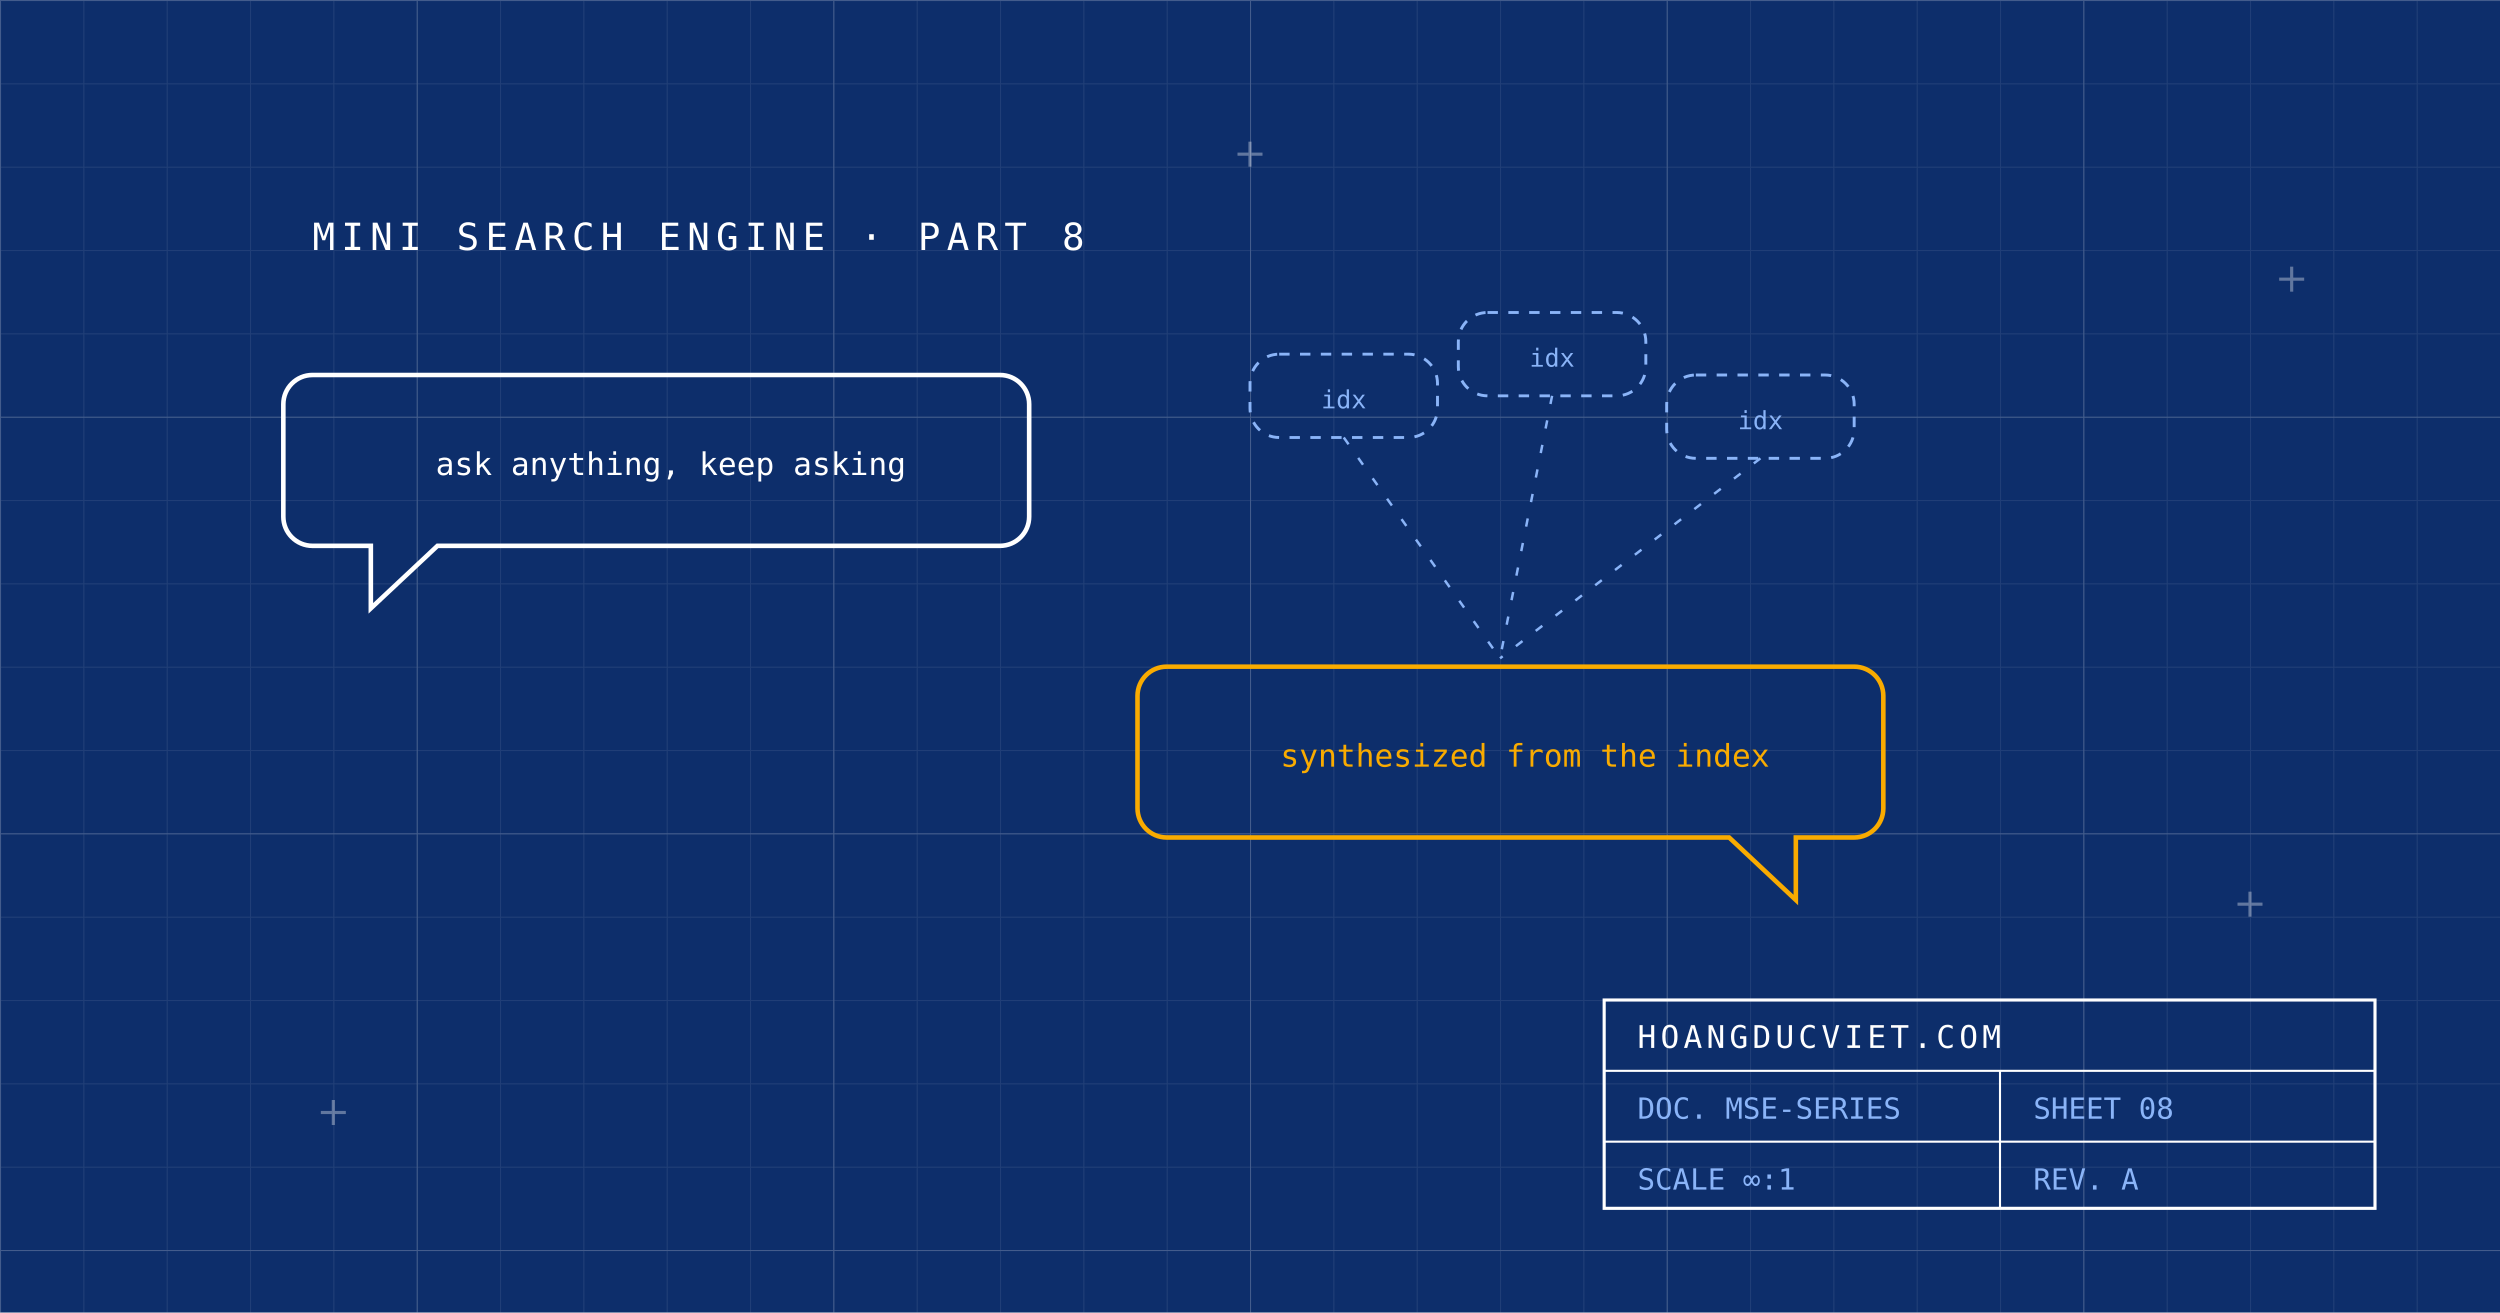
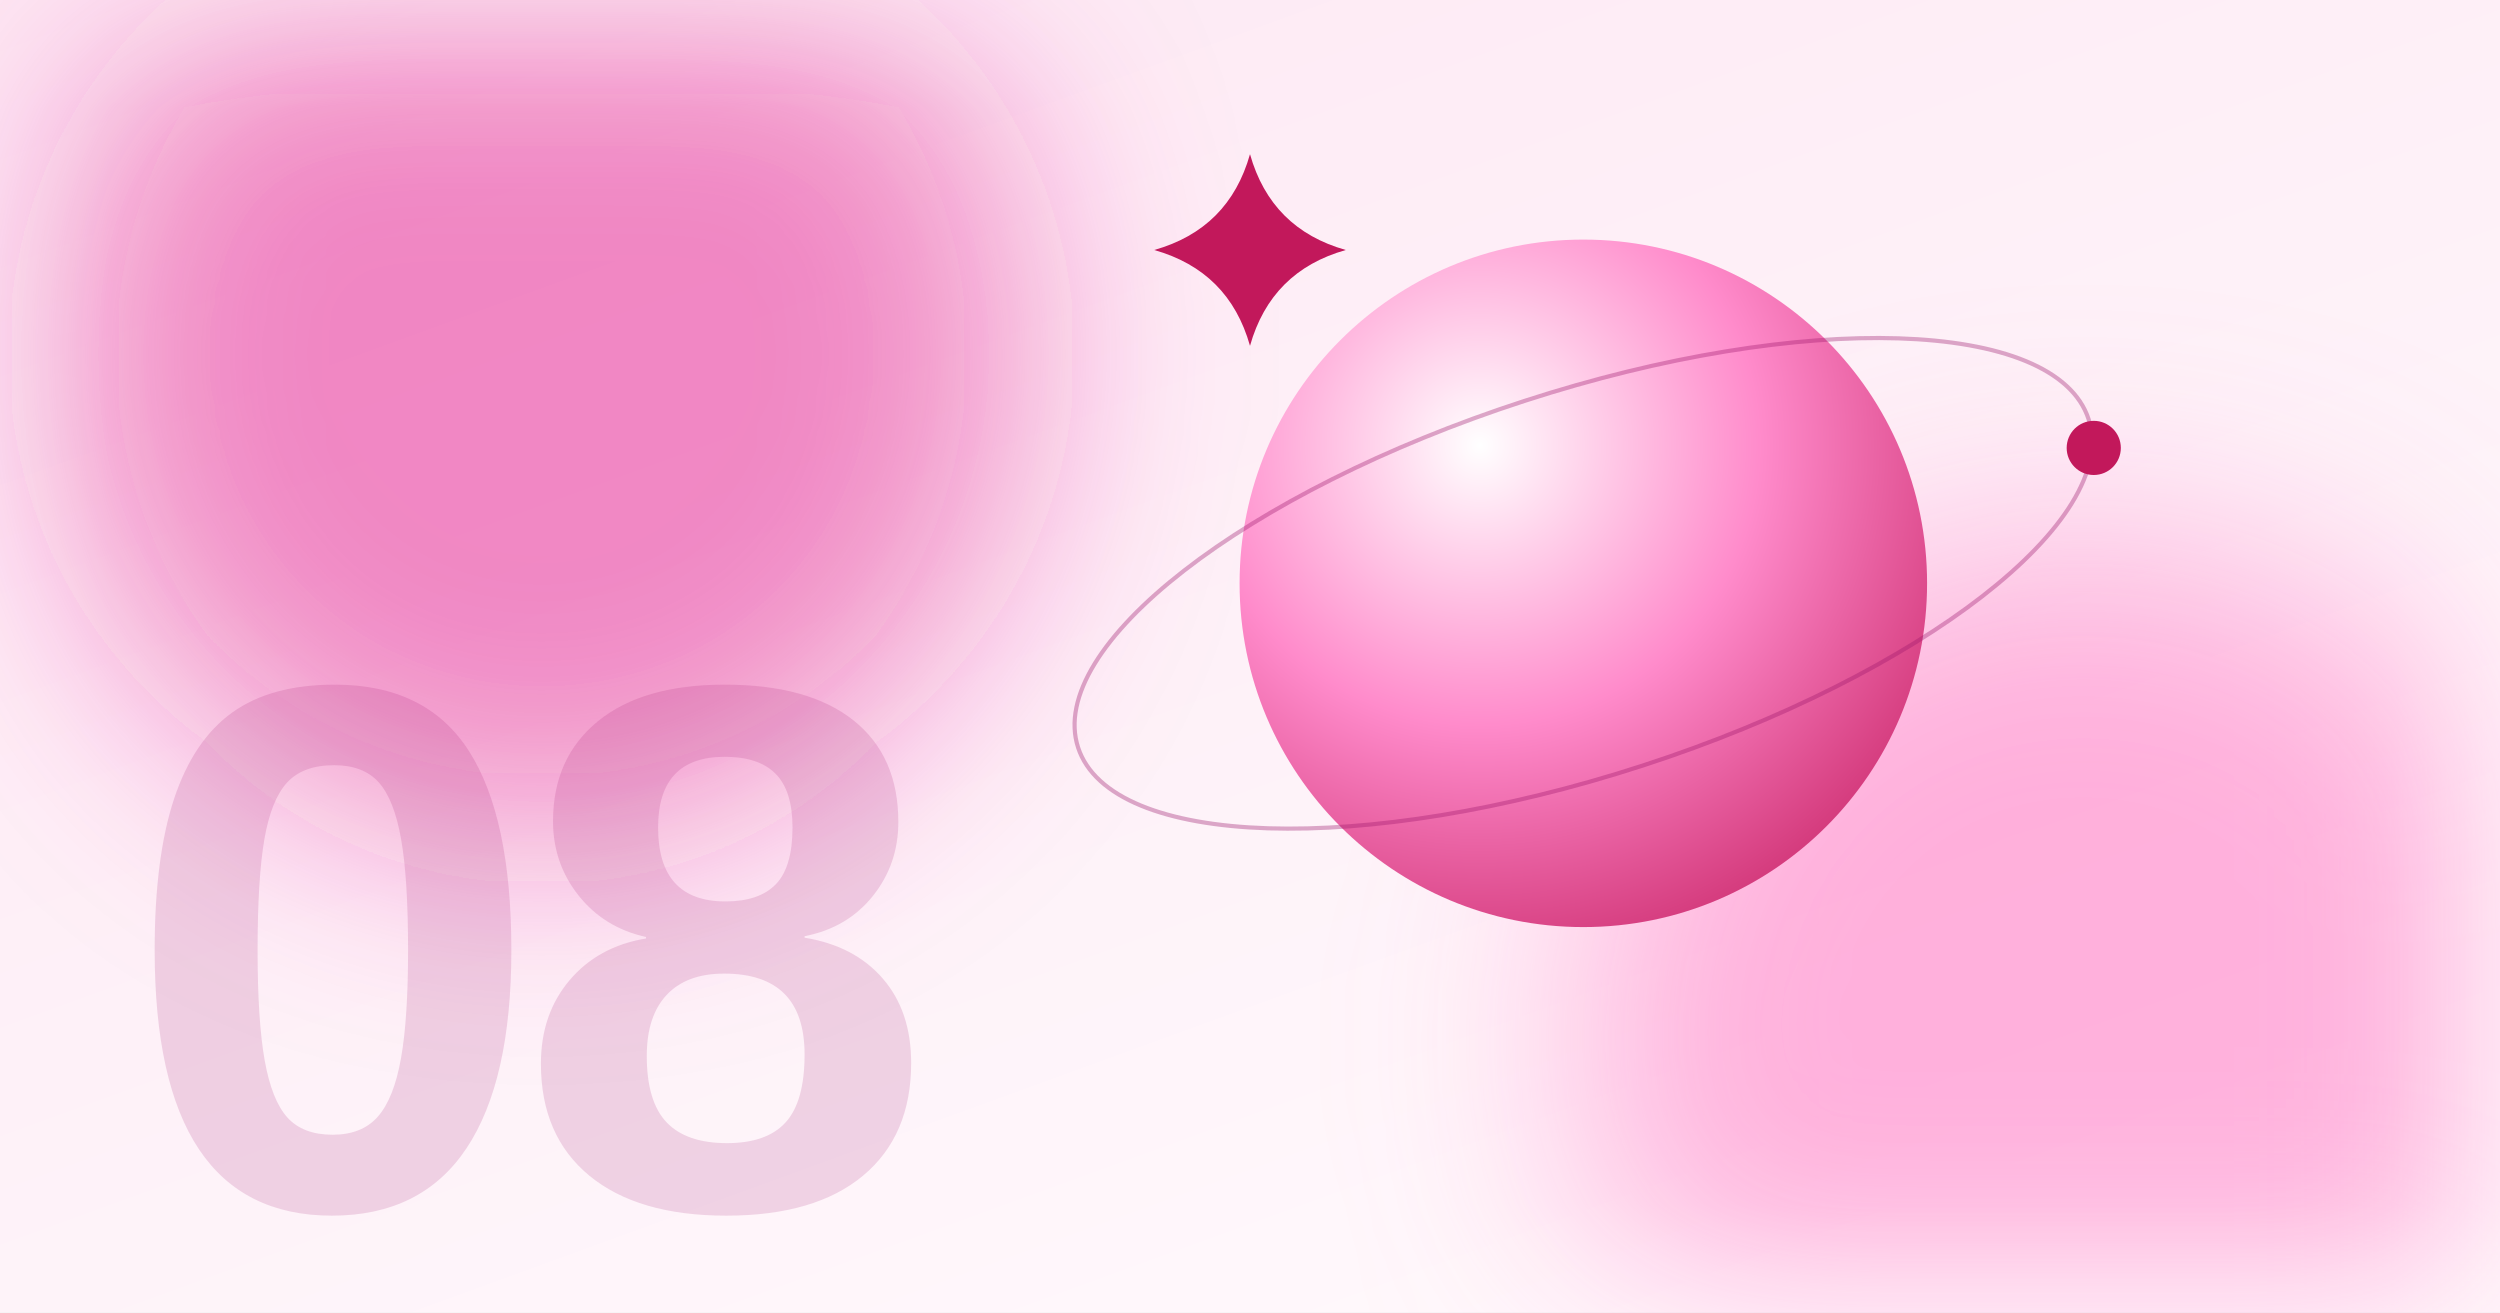
- <svg xmlns="http://www.w3.org/2000/svg" viewBox="0 0 1200 630" font-family="'JetBrains Mono', Consolas, monospace">
+ <svg xmlns="http://www.w3.org/2000/svg" viewBox="0 0 1200 630" font-family="Arial, Helvetica, sans-serif">
  <defs>
-     <pattern id="g1" width="40" height="40" patternUnits="userSpaceOnUse">
-       <path d="M 40 0 L 0 0 0 40" fill="none" stroke="#FFFFFF" stroke-opacity="0.08" stroke-width="1" />
-     </pattern>
-     <pattern id="g2" width="200" height="200" patternUnits="userSpaceOnUse">
-       <path d="M 200 0 L 0 0 0 200" fill="none" stroke="#FFFFFF" stroke-opacity="0.16" stroke-width="1" />
-     </pattern>
-     <marker id="arr" viewBox="0 0 10 10" refX="8" refY="5" markerWidth="7" markerHeight="7" orient="auto-start-reverse">
-       <path d="M0,1 L8,5 L0,9" stroke="#FFFFFF" stroke-width="1.6" fill="none" />
-     </marker>
-     <marker id="arrb" viewBox="0 0 10 10" refX="8" refY="5" markerWidth="7" markerHeight="7" orient="auto-start-reverse">
-       <path d="M0,1 L8,5 L0,9" stroke="#8AB4F8" stroke-width="1.4" fill="none" />
-     </marker>
+     <linearGradient id="bg" x1="0" y1="0" x2="0.7" y2="1">
+       <stop offset="0" stop-color="#FDE7F3" />
+       <stop offset="1" stop-color="#FFF9FC" />
+     </linearGradient>
+     <filter id="soft" x="-60%" y="-60%" width="220%" height="220%">
+       <feGaussianBlur stdDeviation="55" />
+     </filter>
+     <filter id="softer" x="-80%" y="-80%" width="260%" height="260%">
+       <feGaussianBlur stdDeviation="26" />
+     </filter>
+     <radialGradient id="mse8" cx="0.35" cy="0.3" r="0.9">
+       <stop offset="0" stop-color="#FFFFFF" />
+       <stop offset="0.45" stop-color="#FF8BCB" />
+       <stop offset="1" stop-color="#C2185B" />
+     </radialGradient>
    <style>
-       .march { stroke-dasharray: 10 8; animation: march 4s linear infinite; }
-       .tmarch { stroke-dasharray: 4 8; animation: march 6s linear infinite; }
-       @keyframes march { to { stroke-dashoffset: -72; } }
-       .p1, .p2, .p3 { animation: pulse 3.6s ease-in-out infinite; }
-       .p2 { animation-delay: 1.2s; }
-       .p3 { animation-delay: 2.4s; }
-       @keyframes pulse { 0%, 100% { opacity: 0.45; } 18% { opacity: 1; } 36% { opacity: 0.45; } }
-       .glow { animation: glow 3.6s ease-in-out infinite; }
-       @keyframes glow { 0%, 100% { opacity: 0.75; } 50% { opacity: 1; } }
+       .drift1 { animation: d1 18s ease-in-out infinite alternate; }
+       .drift2 { animation: d2 24s ease-in-out infinite alternate; }
+       @keyframes d1 { to { transform: translate(22px, -16px); } }
+       @keyframes d2 { to { transform: translate(-18px, 14px); } }
+       .float { animation: fl 12s ease-in-out infinite alternate; }
+       @keyframes fl { to { transform: translateY(-12px); } }
+       .spin { animation: sp 60s linear infinite; }
+       @keyframes sp { to { transform: rotate(360deg); } }
+       .sparkle { animation: sk 6s ease-in-out infinite alternate; }
+       @keyframes sk { from { transform: scale(0.94); } to { transform: scale(1.08); } }
      @media (prefers-reduced-motion: reduce) { * { animation: none !important; } }
</style>
  </defs>
-   <rect width="1200" height="630" fill="#0D2E6B" />
-   <rect width="1200" height="630" fill="url(#g1)" />
-   <rect width="1200" height="630" fill="url(#g2)" />
-   <g stroke="#FFFFFF" stroke-opacity="0.35" stroke-width="1.5">
-     <path d="M594 74 h12 M600 68 v12" />
-     <path d="M1074 434 h12 M1080 428 v12" />
-     <path d="M154 534 h12 M160 528 v12" />
-     <path d="M1094 134 h12 M1100 128 v12" />
+   <rect width="1200" height="630" fill="url(#bg)" />
+   <circle class="drift1" cx="260" cy="170" r="230" fill="#E52592" fill-opacity="0.5" filter="url(#soft)" />
+   <circle class="drift2" cx="1000" cy="500" r="240" fill="#FF8BCB" fill-opacity="0.65" filter="url(#soft)" />
+   <circle cx="760" cy="280" r="165" fill="url(#mse8)" />
+   <g class="spin" style="transform-origin:760px 280px">
+     <ellipse cx="760" cy="280" rx="255" ry="92" fill="none" stroke="#9C166B" stroke-opacity="0.35" stroke-width="2" transform="rotate(-18 760 280)" />
+     <circle cx="1005" cy="215" r="13" fill="#C2185B" />
  </g>
-   <text x="150" y="120" font-size="18" fill="#FFFFFF" letter-spacing="3">MINI SEARCH ENGINE · PART 8</text>
-   <path d="M150 180 h330 a14 14 0 0 1 14 14 v54 a14 14 0 0 1 -14 14 h-270 l-32 30 v-30 h-28 a14 14 0 0 1 -14 -14 v-54 a14 14 0 0 1 14 -14 z" fill="none" stroke="#FFFFFF" stroke-width="2.2" />
-   <text x="322" y="228" text-anchor="middle" font-size="15" fill="#FFFFFF">ask anything, keep asking</text>
-   <path d="M560 320 h330 a14 14 0 0 1 14 14 v54 a14 14 0 0 1 -14 14 h-28 v30 l-32 -30 h-270 a14 14 0 0 1 -14 -14 v-54 a14 14 0 0 1 14 -14 z" fill="none" stroke="#F9AB00" stroke-width="2.2" />
-   <text x="732" y="368" text-anchor="middle" font-size="15" fill="#F9AB00">synthesized from the index</text>
-   <rect x="600" y="170" width="90" height="40" rx="14" fill="none" stroke="#8AB4F8" stroke-width="1.4" stroke-dasharray="5 5" />
-   <text x="645.0" y="196.0" text-anchor="middle" font-size="12" fill="#8AB4F8">idx</text>
-   <line class="tmarch" x1="645" y1="210" x2="720" y2="316" stroke="#8AB4F8" stroke-width="1.2" />
-   <rect x="700" y="150" width="90" height="40" rx="14" fill="none" stroke="#8AB4F8" stroke-width="1.4" stroke-dasharray="5 5" />
-   <text x="745.0" y="176.0" text-anchor="middle" font-size="12" fill="#8AB4F8">idx</text>
-   <line class="tmarch" x1="745" y1="190" x2="720" y2="316" stroke="#8AB4F8" stroke-width="1.2" />
-   <rect x="800" y="180" width="90" height="40" rx="14" fill="none" stroke="#8AB4F8" stroke-width="1.4" stroke-dasharray="5 5" />
-   <text x="845.0" y="206.0" text-anchor="middle" font-size="12" fill="#8AB4F8">idx</text>
-   <line class="tmarch" x1="845" y1="220" x2="720" y2="316" stroke="#8AB4F8" stroke-width="1.2" />
-   <g>
-     <rect x="770" y="480" width="370" height="100" fill="none" stroke="#FFFFFF" stroke-width="1.5" />
-     <line x1="770" y1="514" x2="1140" y2="514" stroke="#FFFFFF" stroke-width="1" />
-     <line x1="770" y1="548" x2="1140" y2="548" stroke="#FFFFFF" stroke-width="1" />
-     <line x1="960" y1="514" x2="960" y2="580" stroke="#FFFFFF" stroke-width="1" />
-     <text x="786" y="503" font-size="15" fill="#FFFFFF" letter-spacing="2">HOANGDUCVIET.COM</text>
-     <text x="786" y="537" font-size="14" fill="#8AB4F8">DOC. MSE-SERIES</text>
-     <text x="976" y="537" font-size="14" fill="#8AB4F8">SHEET 08</text>
-     <text x="786" y="571" font-size="14" fill="#8AB4F8">SCALE ∞:1</text>
-     <text x="976" y="571" font-size="14" fill="#8AB4F8">REV. A</text>
+   <g class="sparkle" style="transform-origin:600px 120px">
+     <path d="M 600 74 Q 610.12 109.88 646 120 Q 610.12 130.12 600 166 Q 589.88 130.12 554 120 Q 589.88 109.88 600 74 Z" fill="#C2185B" />
  </g>
+   <text x="60" y="580" font-size="360" font-weight="700" fill="#9C166B" fill-opacity="0.16" letter-spacing="-12">08</text>
</svg>
